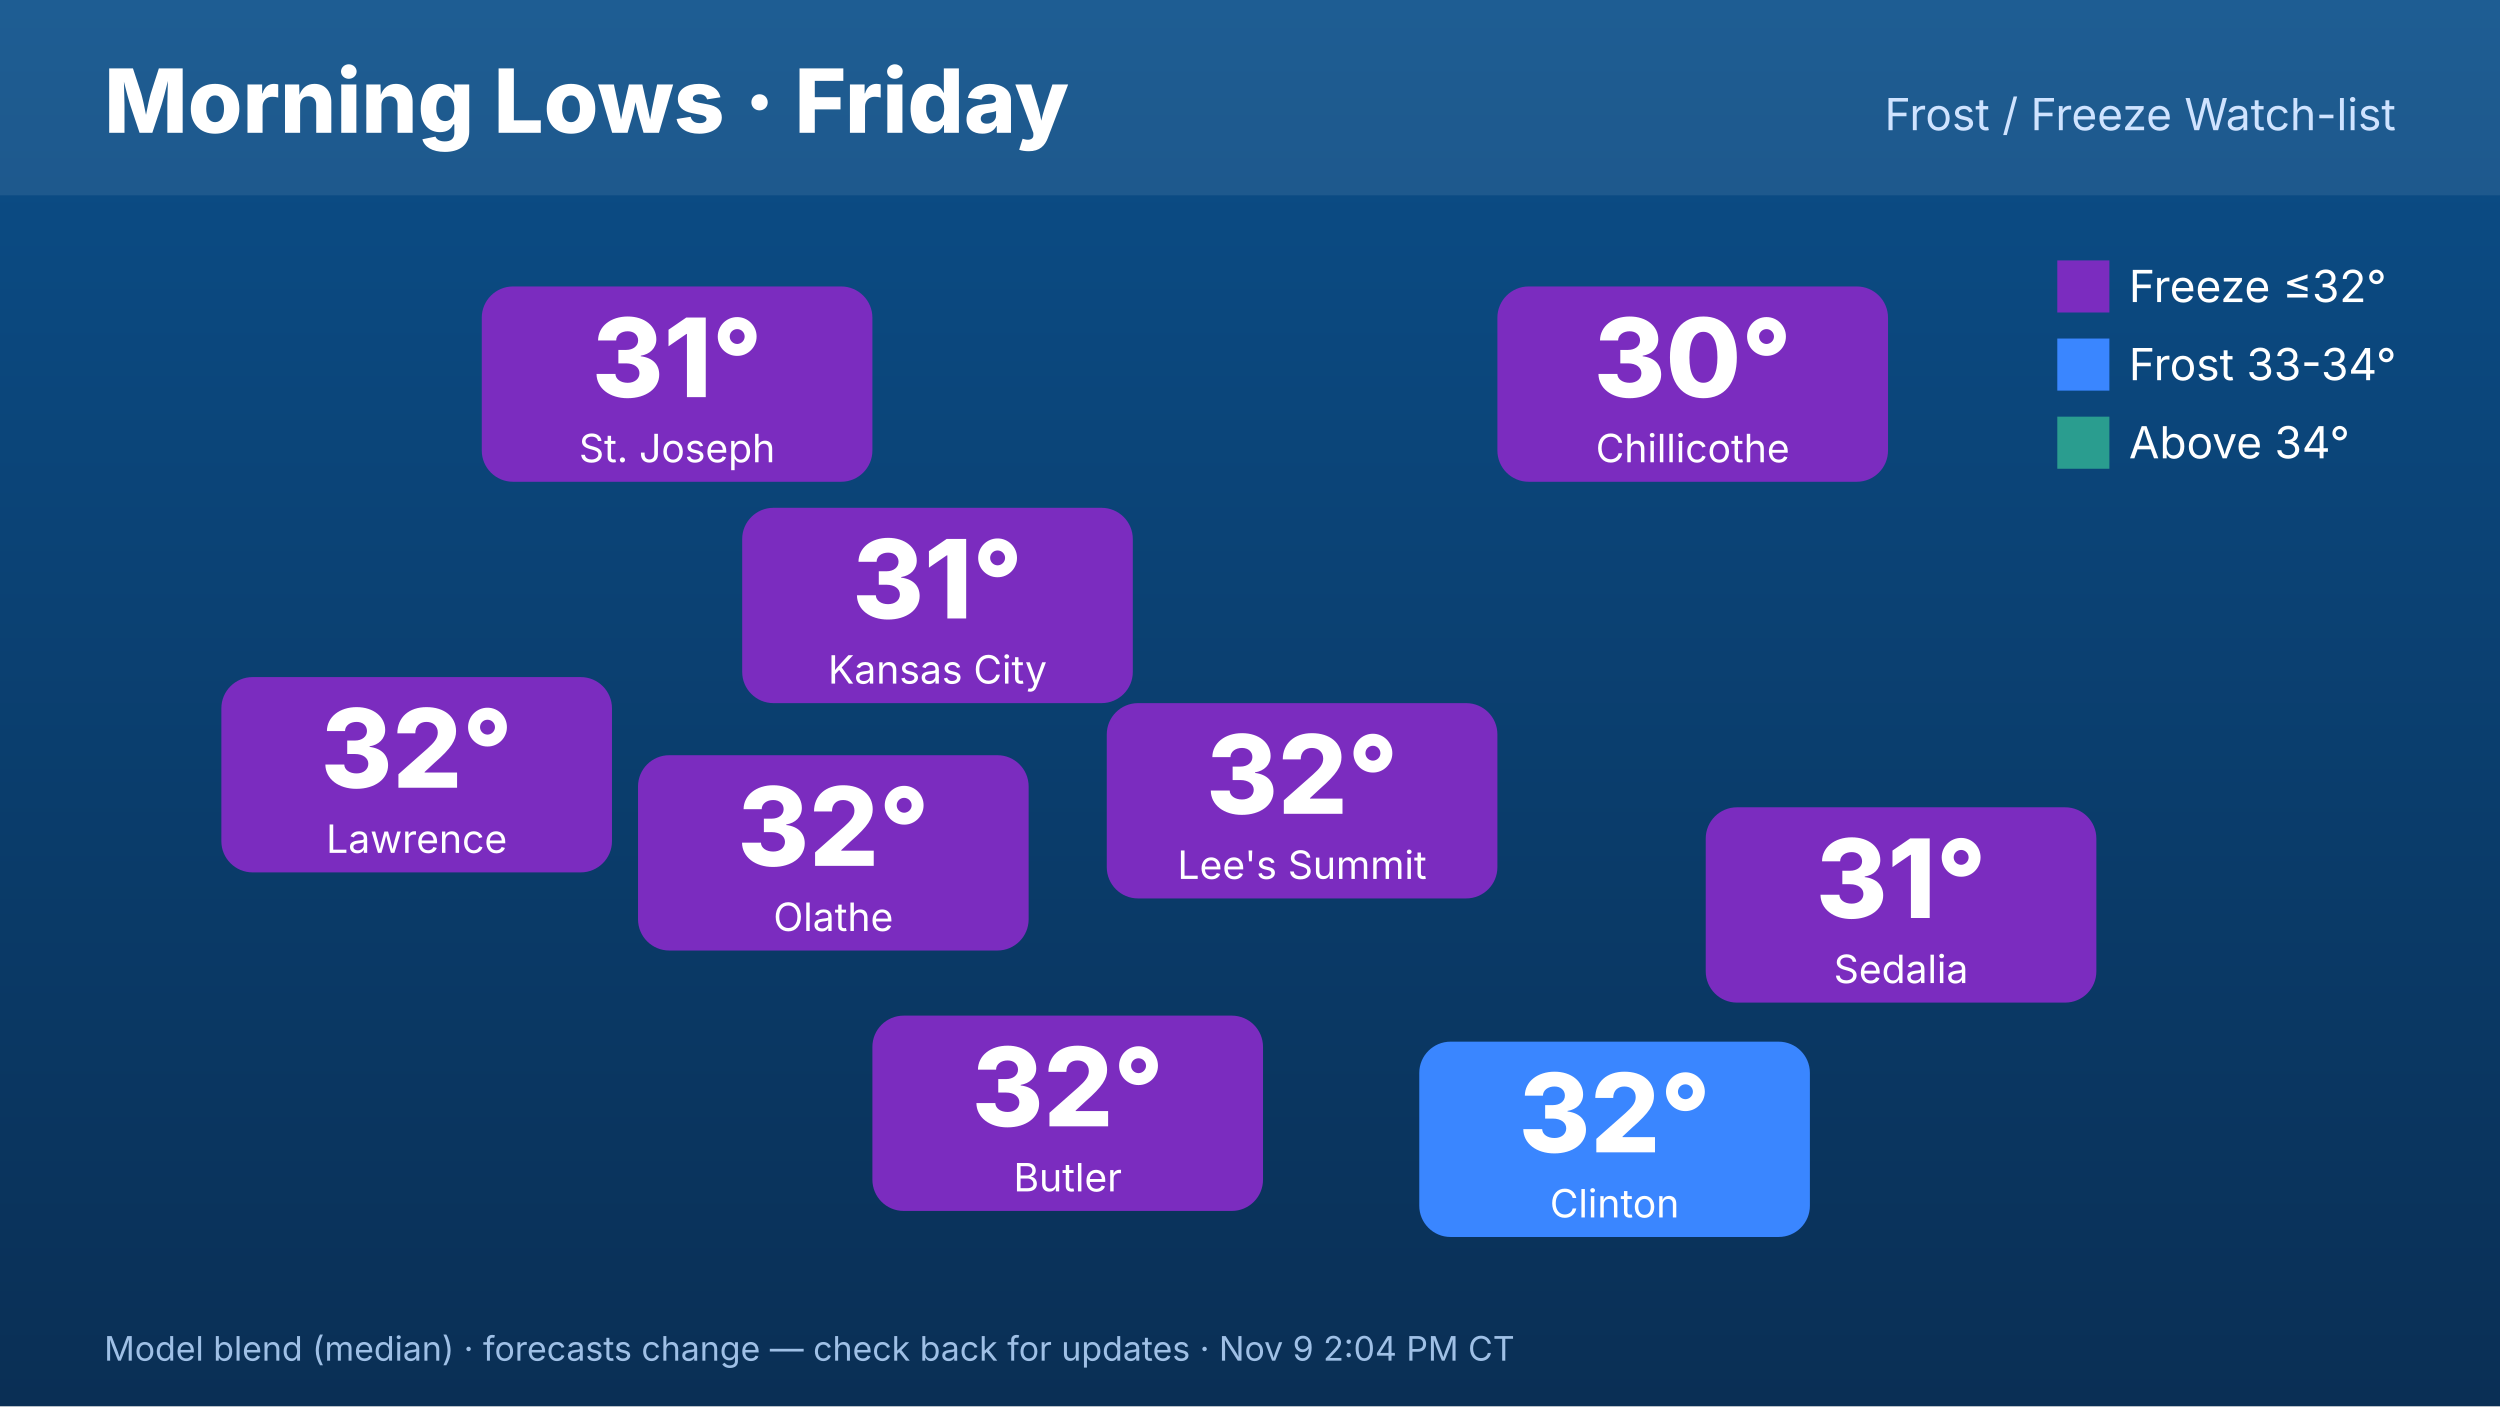
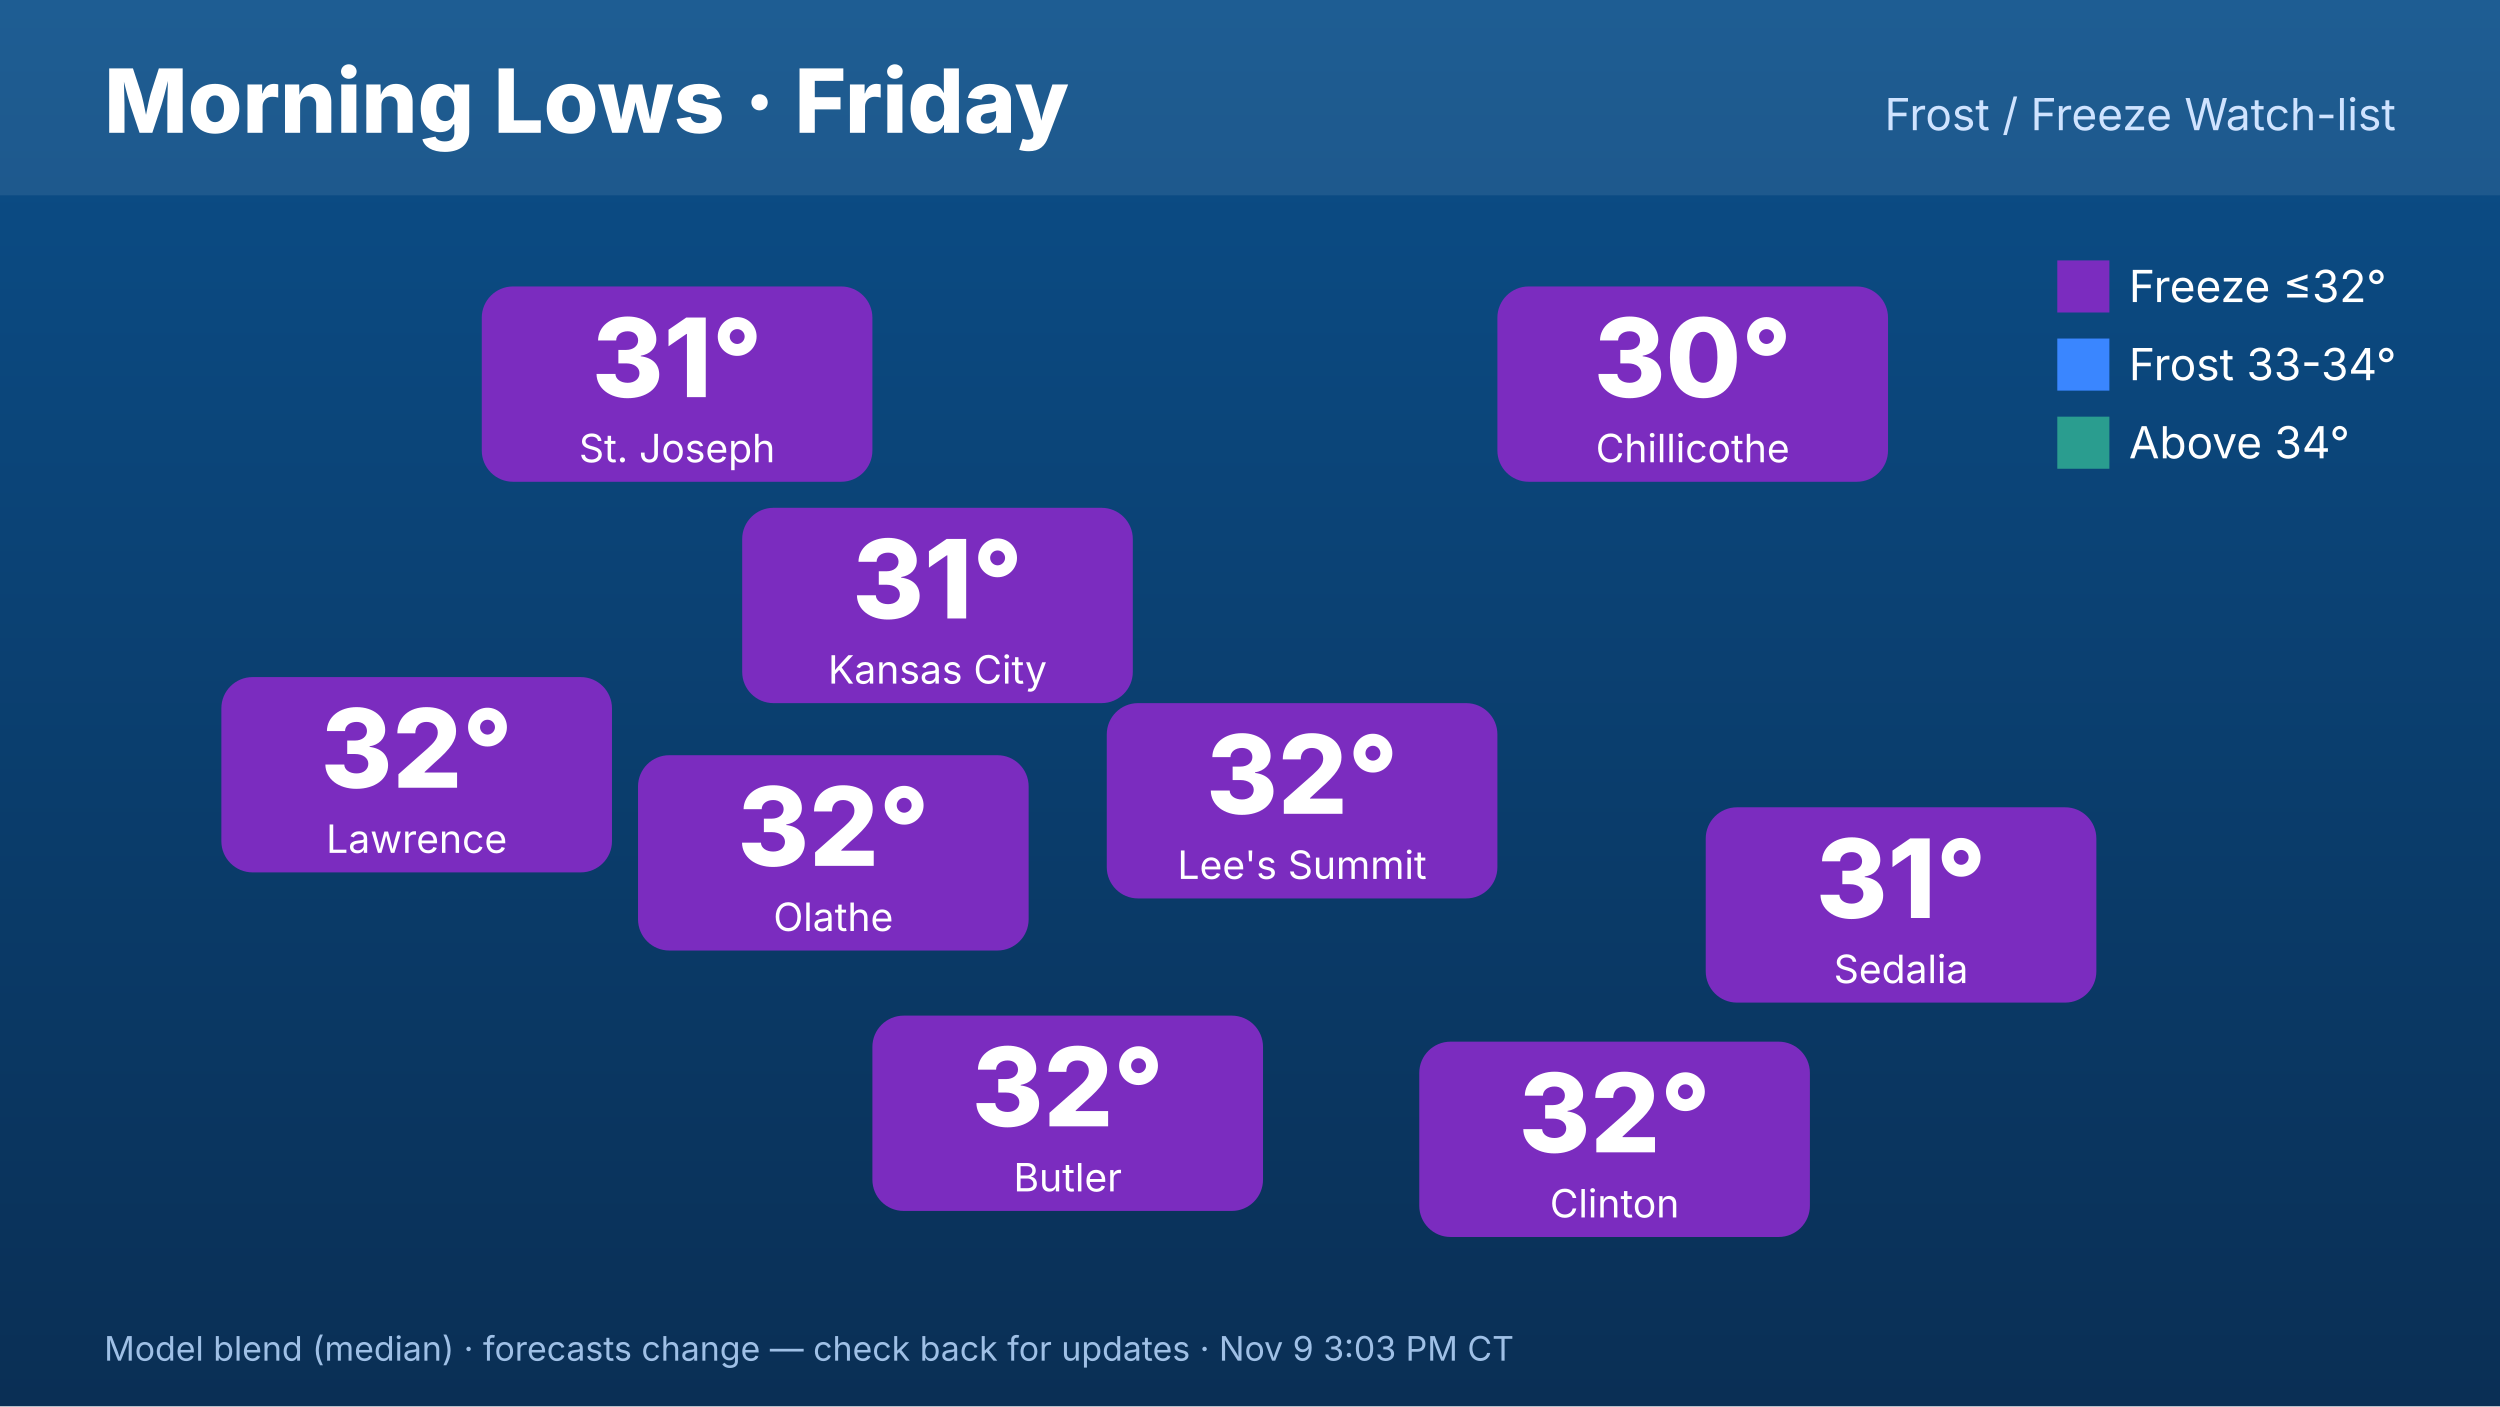
<svg xmlns="http://www.w3.org/2000/svg" width="1920" height="1080" viewBox="0 0 1920 1080" font-family="Inter,Helvetica,Arial,sans-serif">
  <defs>
    <linearGradient id="bg" x1="0" y1="0" x2="0" y2="1">
      <stop offset="0" stop-color="#0b4f8a" />
      <stop offset="1" stop-color="#0a2f55" />
    </linearGradient>
  </defs>
  <rect width="1920" height="1080" fill="url(#bg)" />
  <rect x="0" y="0" width="1920" height="150" fill="#ffffff" opacity=".08" />
  <text x="80" y="102" font-size="68" font-weight="800" fill="#fff">Morning Lows · Friday</text>
  <text x="1840" y="100" font-size="34" fill="#cfe3ff" text-anchor="end">Frost / Freeze Watch-list</text>
  <rect x="570" y="390" width="300" height="150" rx="24" fill="#7b2cbf" />
  <text x="720" y="475" font-size="84" font-weight="800" fill="#fff" text-anchor="middle">31°</text>
  <text x="720" y="525" font-size="30" fill="#fff" text-anchor="middle">Kansas City</text>
  <rect x="370" y="220" width="300" height="150" rx="24" fill="#7b2cbf" />
  <text x="520" y="305" font-size="84" font-weight="800" fill="#fff" text-anchor="middle">31°</text>
  <text x="520" y="355" font-size="30" fill="#fff" text-anchor="middle">St. Joseph</text>
  <rect x="170" y="520" width="300" height="150" rx="24" fill="#7b2cbf" />
  <text x="320" y="605" font-size="84" font-weight="800" fill="#fff" text-anchor="middle">32°</text>
  <text x="320" y="655" font-size="30" fill="#fff" text-anchor="middle">Lawrence</text>
  <rect x="1150" y="220" width="300" height="150" rx="24" fill="#7b2cbf" />
  <text x="1300" y="305" font-size="84" font-weight="800" fill="#fff" text-anchor="middle">30°</text>
  <text x="1300" y="355" font-size="30" fill="#fff" text-anchor="middle">Chillicothe</text>
  <rect x="1310" y="620" width="300" height="150" rx="24" fill="#7b2cbf" />
  <text x="1460" y="705" font-size="84" font-weight="800" fill="#fff" text-anchor="middle">31°</text>
  <text x="1460" y="755" font-size="30" fill="#fff" text-anchor="middle">Sedalia</text>
-   <rect x="1090" y="800" width="300" height="150" rx="24" fill="#3a86ff" />
+   <rect x="1090" y="800" width="300" height="150" rx="24" fill="#7b2cbf" />
  <text x="1240" y="885" font-size="84" font-weight="800" fill="#fff" text-anchor="middle">32°</text>
  <text x="1240" y="935" font-size="30" fill="#fff" text-anchor="middle">Clinton</text>
  <rect x="670" y="780" width="300" height="150" rx="24" fill="#7b2cbf" />
  <text x="820" y="865" font-size="84" font-weight="800" fill="#fff" text-anchor="middle">32°</text>
  <text x="820" y="915" font-size="30" fill="#fff" text-anchor="middle">Butler</text>
  <rect x="490" y="580" width="300" height="150" rx="24" fill="#7b2cbf" />
  <text x="640" y="665" font-size="84" font-weight="800" fill="#fff" text-anchor="middle">32°</text>
  <text x="640" y="715" font-size="30" fill="#fff" text-anchor="middle">Olathe</text>
  <rect x="850" y="540" width="300" height="150" rx="24" fill="#7b2cbf" />
  <text x="1000" y="625" font-size="84" font-weight="800" fill="#fff" text-anchor="middle">32°</text>
  <text x="1000" y="675" font-size="30" fill="#fff" text-anchor="middle">Lee's Summit</text>
  <g font-size="34" fill="#fff">
    <rect x="1580" y="200" width="40" height="40" fill="#7b2cbf" />
    <text x="1635" y="232">Freeze ≤32°</text>
    <rect x="1580" y="260" width="40" height="40" fill="#3a86ff" />
    <text x="1635" y="292">Frost 33-34°</text>
    <rect x="1580" y="320" width="40" height="40" fill="#2a9d8f" />
    <text x="1635" y="352">Above 34°</text>
  </g>
-   <text x="80" y="1045" font-size="26" fill="#9fc0e6">Model blend (median) · forecasts change — check back for updates · Nov 9 2:04 PM CT</text>
+   <text x="80" y="1045" font-size="26" fill="#9fc0e6">Model blend (median) · forecasts change — check back for updates · Nov 9 3:03 PM CT</text>
</svg>
